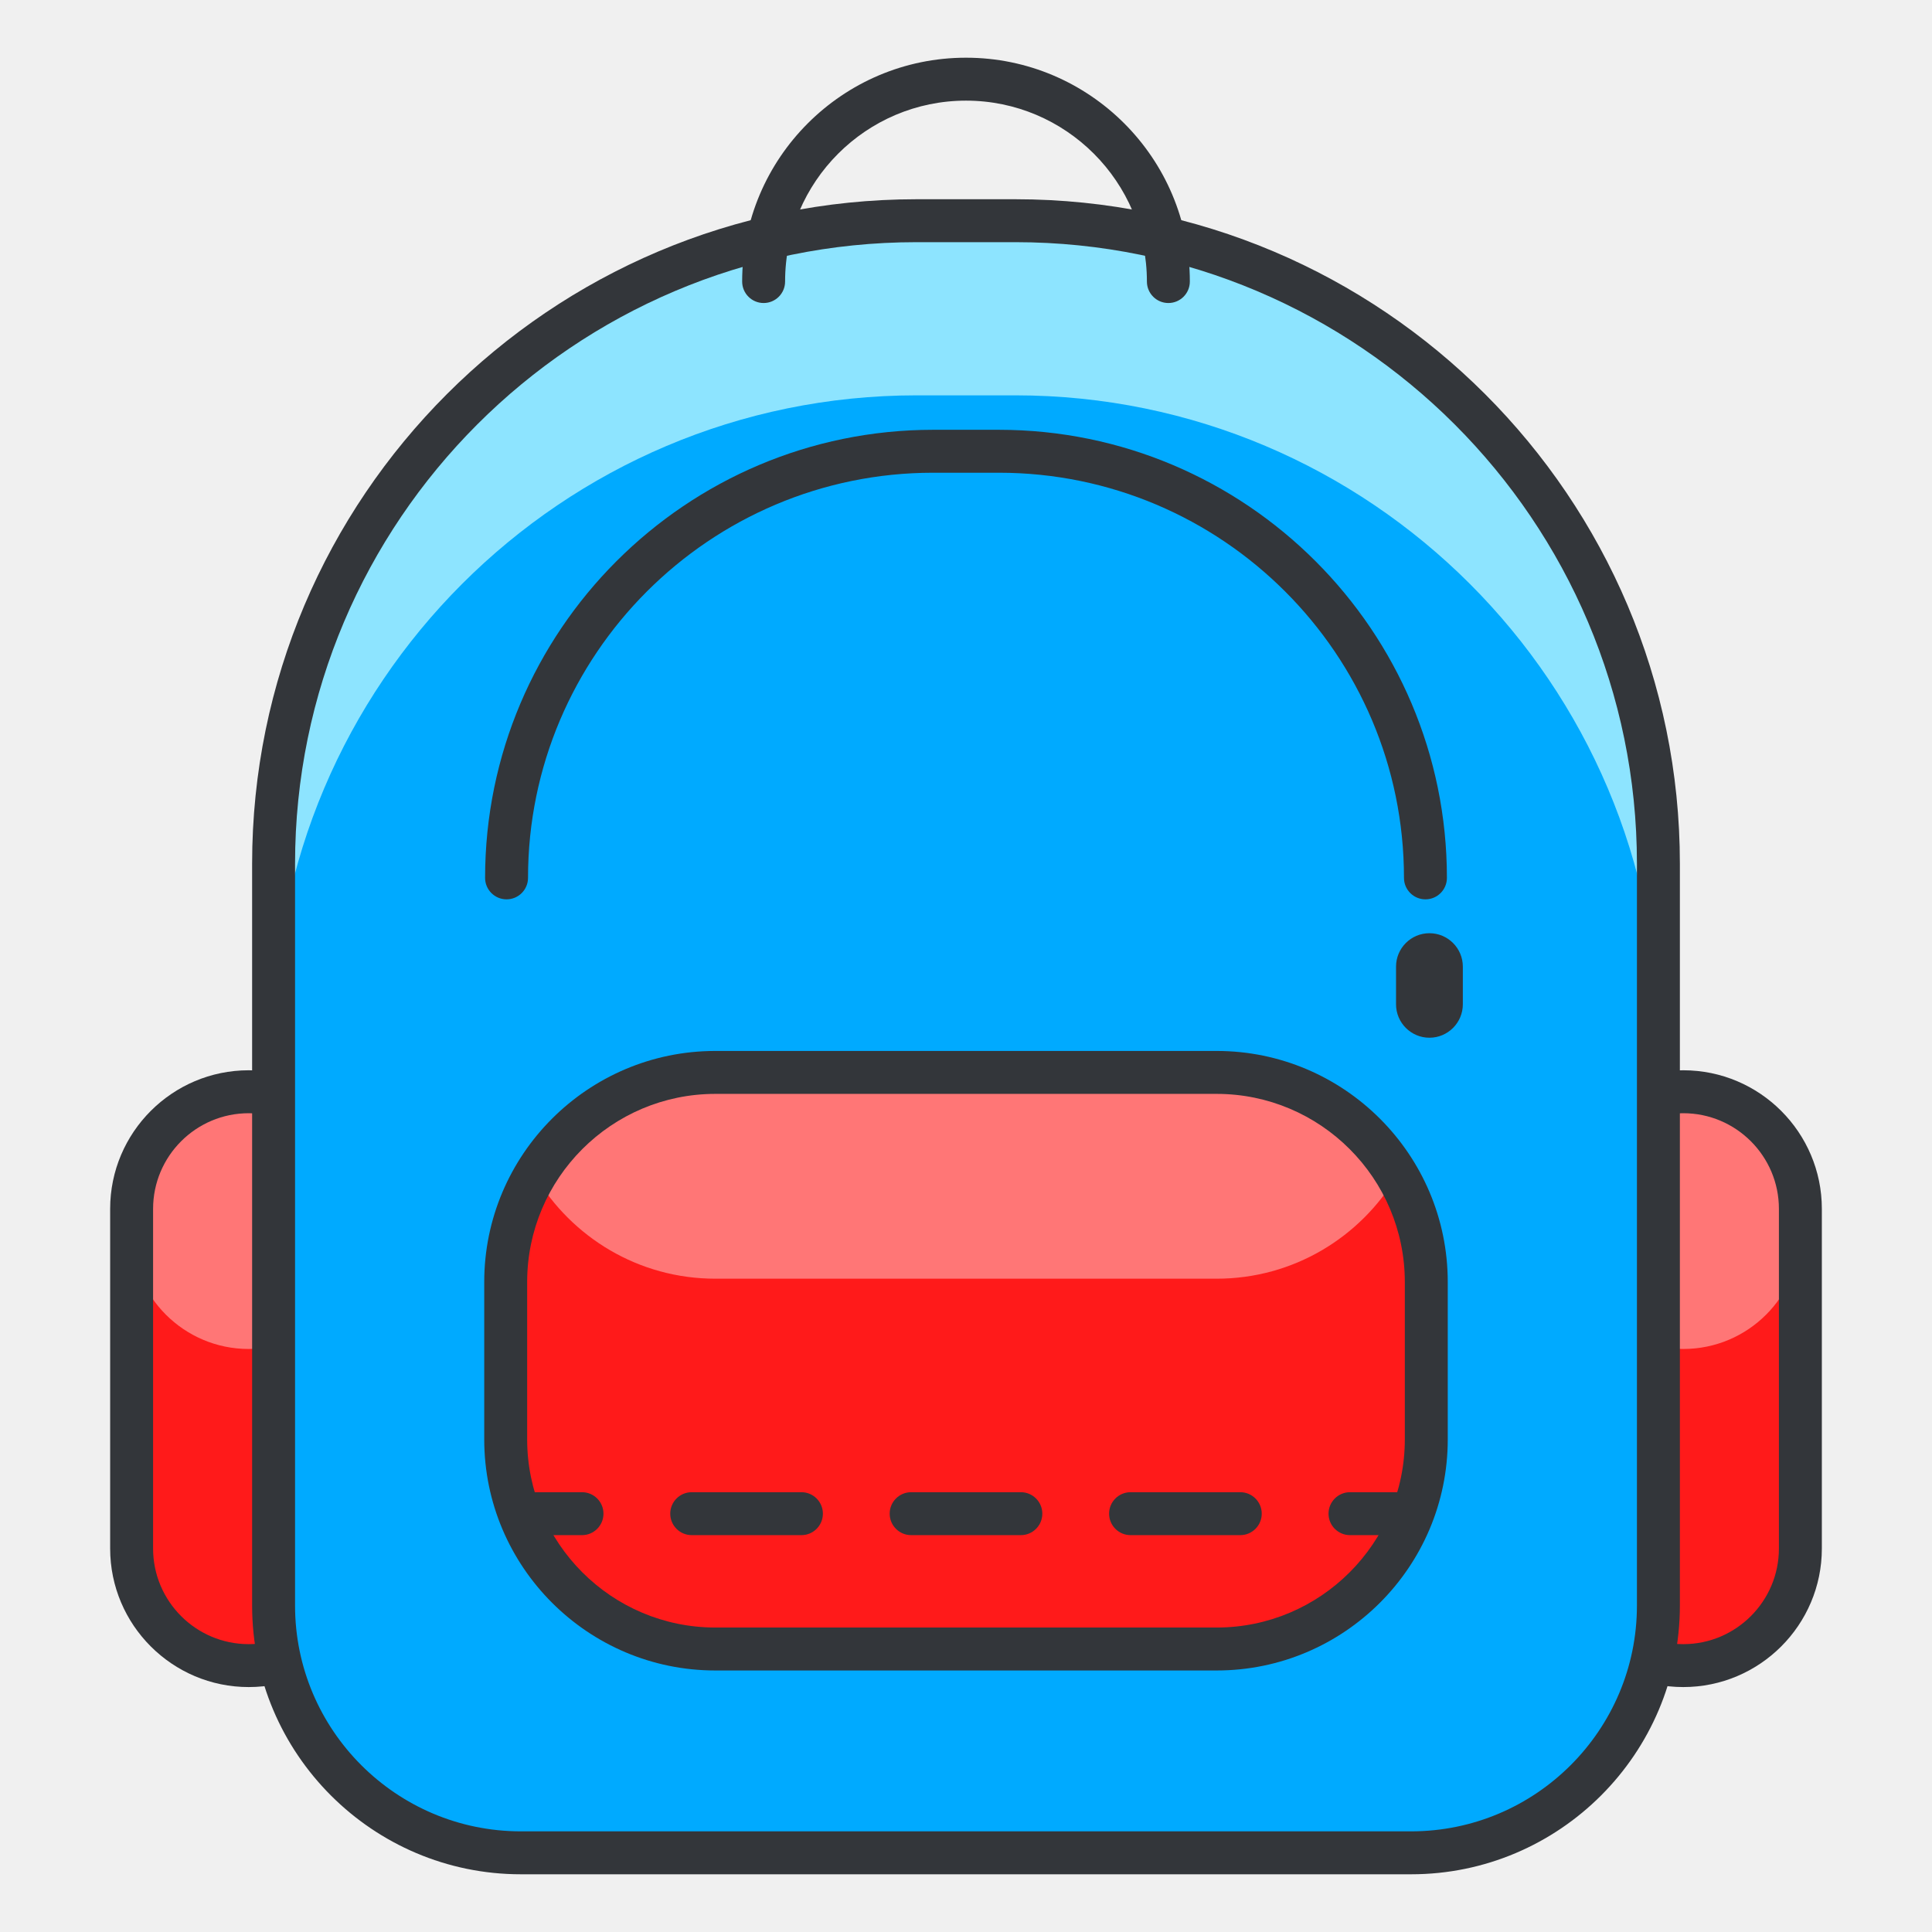
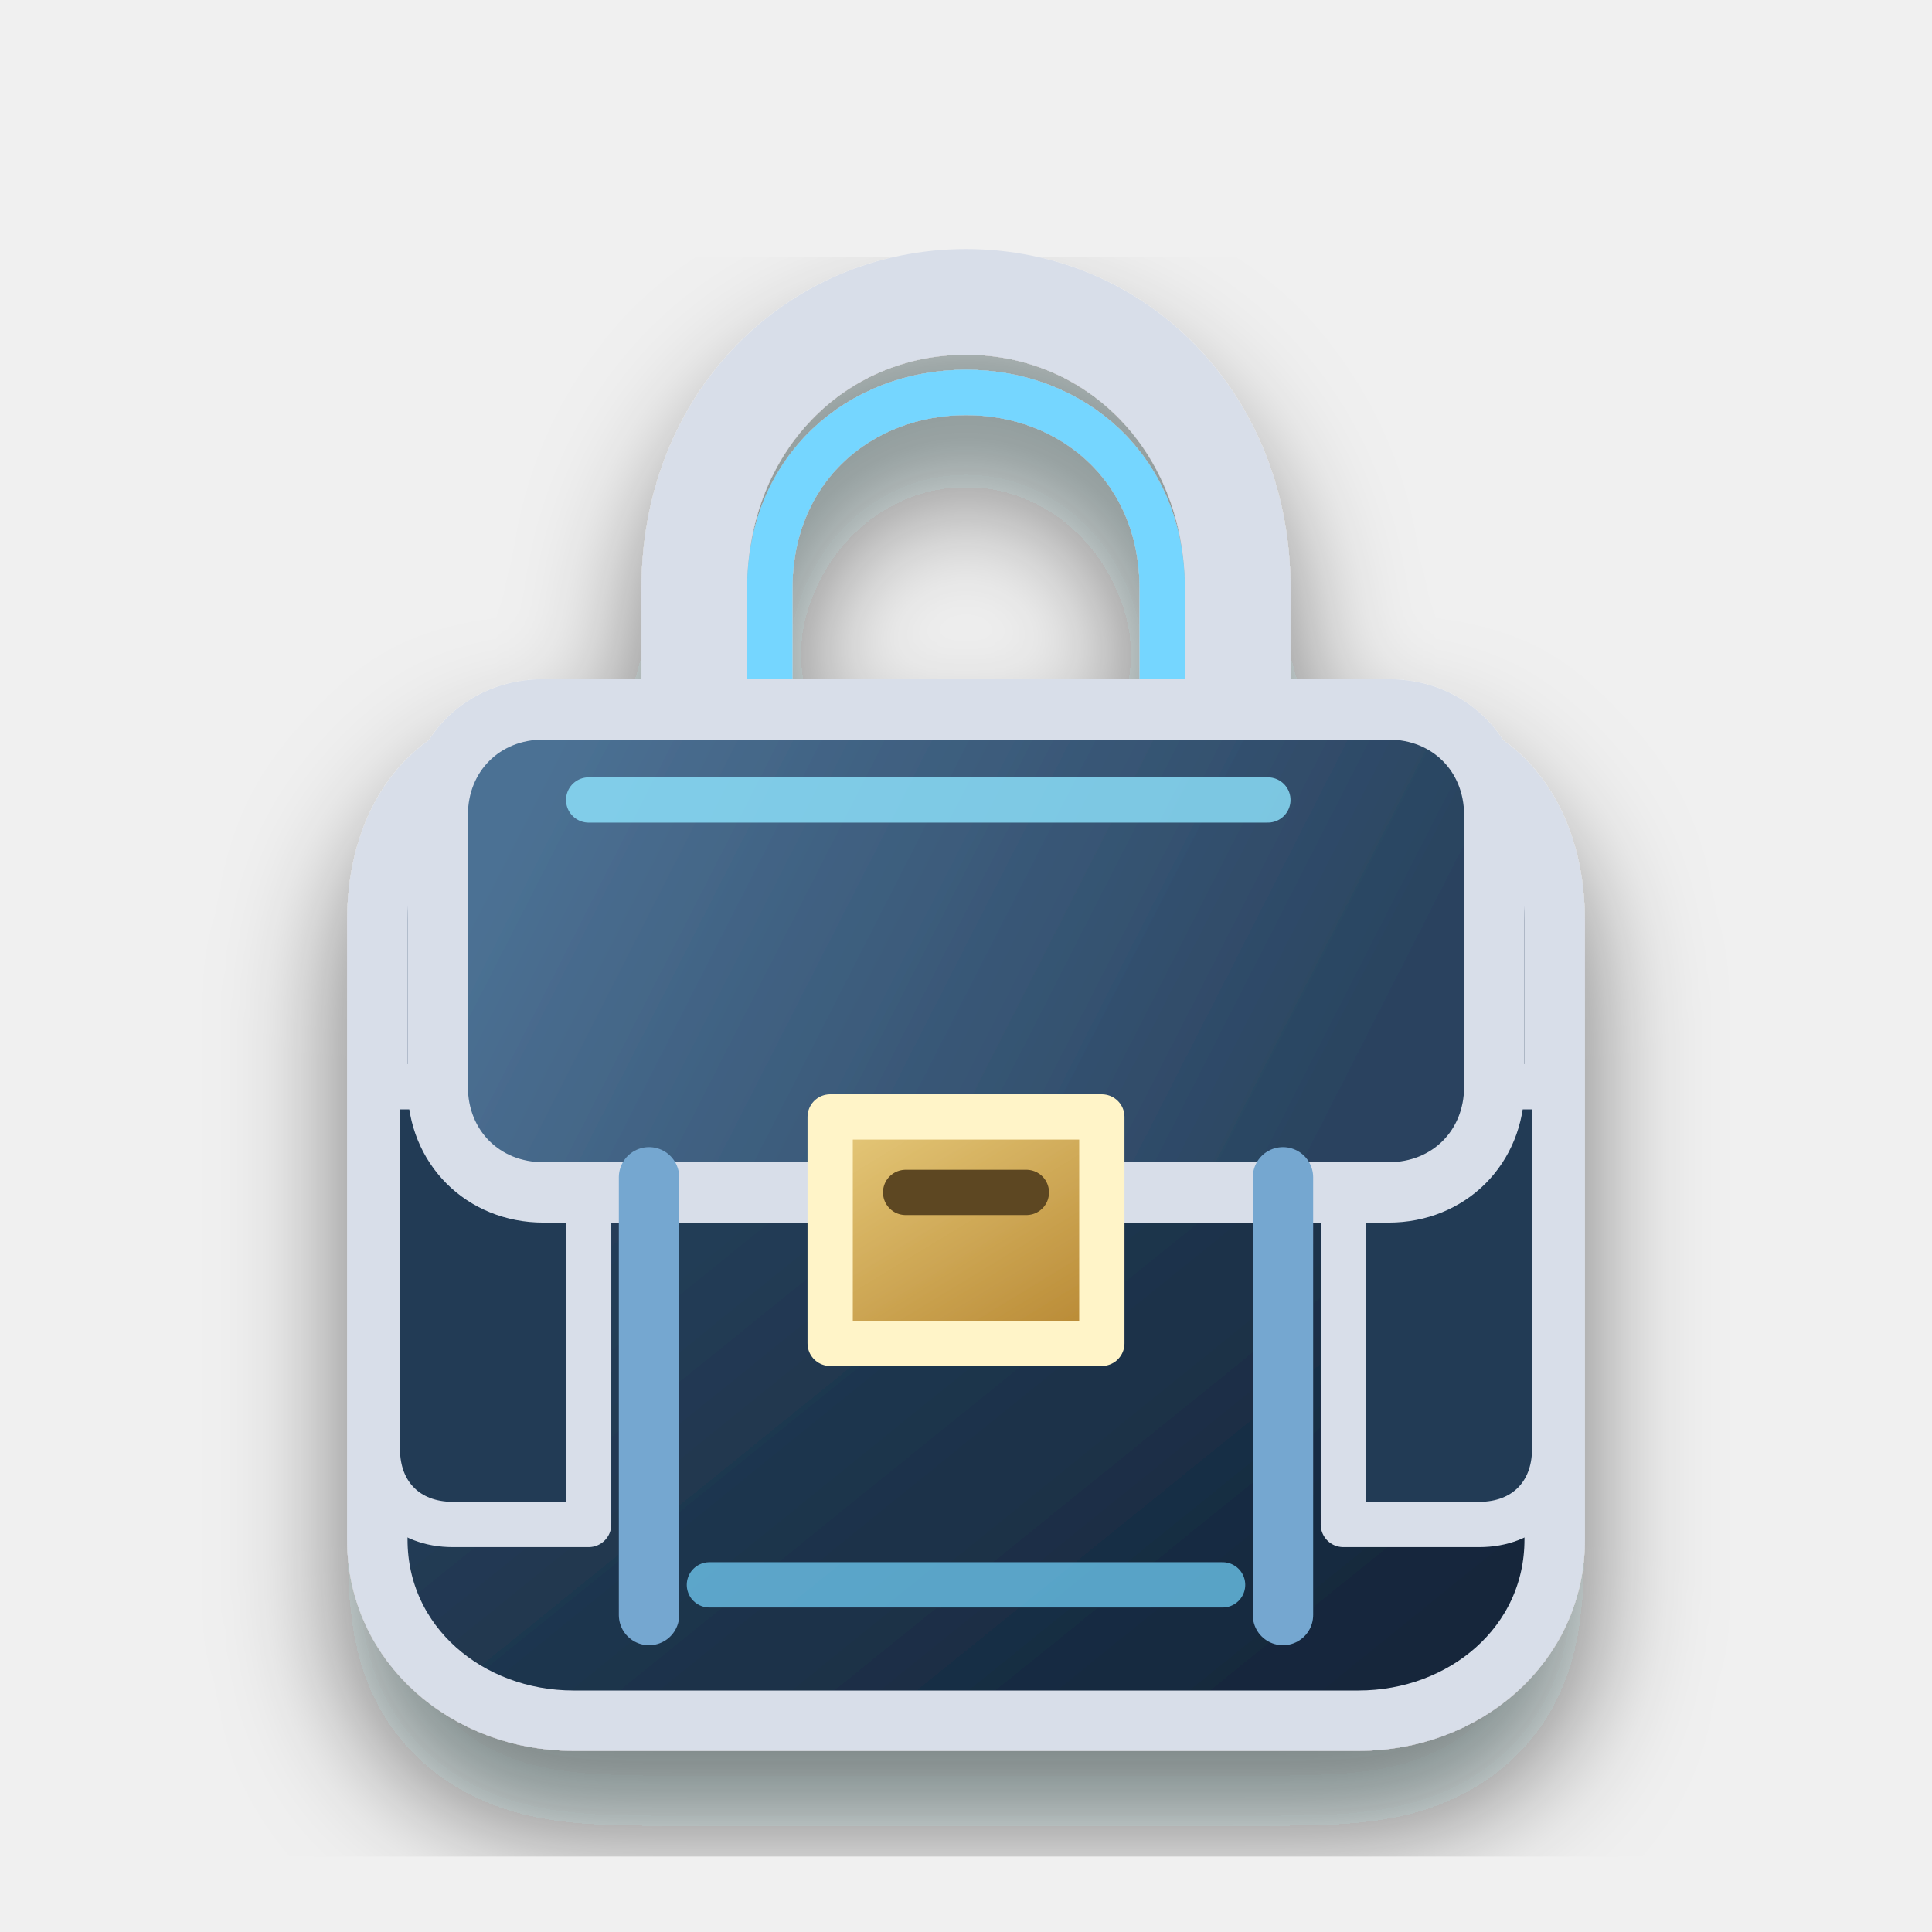
- <svg xmlns="http://www.w3.org/2000/svg" version="1.1" id="Layer_1" x="0px" y="0px" width="135px" height="135px" viewBox="0 0 135 135" style="enable-background:new 0 0 135 135;" xml:space="preserve">
-   <style type="text/css">
- 
- 	.st0{fill:#465652;}
- 	.st1{fill:#AAB9BA;}
- 	.st2{fill:#47C67B;}
- 	.st3{fill:#AAC8D1;}
- 	.st4{fill:none;stroke:#E83834;stroke-width:6;stroke-linecap:round;stroke-linejoin:round;stroke-miterlimit:10;}
- 	.st5{fill:#7BC67B;}
- 	.st6{fill:#7BC7FF;}
- 	.st7{fill:#7C34C1;}
- 	.st8{fill:#7C8D96;}
- 	.st9{fill:#AD2707;}
- 	.st10{fill:#ADB8BC;}
- 	.st11{fill:#107510;}
- 	.st12{fill:#7FE5D8;}
- 	.st13{fill:#AF4AD1;}
- 	.st14{fill:#E02B7E;}
- 	.st15{fill:#E04038;}
- 	.st16{fill:#AFD7DD;}
- 	.st17{fill:#E0A010;}
- 	.st18{fill:#E0D5A4;}
- 	.st19{fill:#12B2B2;}
- 	.st20{fill:#12D66B;}
- 	.st21{fill:#E1A9FF;}
- 	.st22{fill:#1362A8;}
- 	.st23{fill:#E2378D;}
- 	.st24{fill:#E29C37;}
- 	.st25{fill:#E2B90E;}
- 	.st26{fill:#E2BF91;}
- 	.st27{fill:#E2CBAA;}
- 	.st28{fill:#14A594;}
- 	.st29{fill:#E4E9ED;}
- 	.st30{fill:#4A5D60;}
- 	.st31{fill:#E5B076;}
- 	.st32{fill:#E5B1C4;}
- 	.st33{fill:#E5E4C3;}
- 	.st34{fill:#4B6466;}
- 	.st35{fill:#E6FF2E;}
- 	.st36{fill:#18AA67;}
- 	.st37{fill:#E86207;}
- 	.st38{fill:#E8A113;}
- 	.st39{fill:#E8B5A6;}
- 	.st40{fill:#E8E8ED;}
- 	.st41{fill:#4E5154;}
- 	.st42{fill:#E9F1F4;}
- 	.st43{fill:#4F4B48;}
- 	.st44{fill:#4F74E8;}
- 	.st45{fill:#808E93;}
- 	.st46{fill:#80949B;}
- 	.st47{fill:#80EDAC;}
- 	.st48{fill:#B122E0;}
- 	.st49{fill:#B2C4CC;}
- 	.st50{fill:#83D839;}
- 	.st51{fill:#B3C6C6;}
- 	.st52{fill:none;stroke:#33363A;stroke-width:3;stroke-linecap:round;stroke-linejoin:round;stroke-miterlimit:10;}
- 	.st53{fill:#1A8E1C;}
- 	.st54{fill:#1A93D6;}
- 	.st55{fill:#B50B0B;}
- 	.st56{fill:#1AD88F;}
- 	.st57{fill:#B5DAF4;}
- 	.st58{fill:#EA7B1F;}
- 	.st59{fill:#EA81BD;}
- 	.st60{fill:#87B8D6;}
- 	.st61{fill:#87C3F4;}
- 	.st62{fill:#EAC79D;}
- 	.st63{fill:#EADF11;}
- 	.st64{fill:#EAE4C5;}
- 	.st65{fill:#B78094;}
- 	.st66{fill:#8844D8;}
- 	.st67{fill:#EBF4F7;}
- 	.st68{fill:#893015;}
- 	.st69{fill:#89410B;}
- 	.st70{fill:#899BA3;}
- 	.st71{fill:#EDE3B9;}
- 	.st72{enable-background:new    ;}
- 	.st73{fill:#50FF9F;}
- 	.st74{fill:#EEDCF4;}
- 	.st75{fill:#EFA37D;}
- 	.st76{fill:#EFA3CC;}
- 	.st77{fill:#EFC99A;}
- 	.st78{fill:#54AF79;}
- 	.st79{fill:#BA503A;}
- 	.st80{fill:#BA8663;}
- 	.st81{fill:#8B4FE0;}
- 	.st82{fill:#58ED9B;}
- 	.st83{fill:#BC7DFF;}
- 	.st84{fill:#8D9AA3;}
- 	.st85{fill:#BCCAD3;}
- 	.st86{fill:#8DE4FF;}
- 	.st87{fill:#20B518;}
- 	.st88{fill:#BF44F2;}
- 	.st89{fill:#21CEA1;}
- 	.st90{fill:#BFDAE0;}
- 	.st91{fill:#F0FBFC;}
- 	.st92{fill:#F2D9A7;}
- 	.st93{fill:#F2EAC9;}
- 	.st94{fill:#24D1AF;}
- 	.st95{fill:#25931C;}
- 	.st96{fill:#F4C4B3;}
- 	.st97{fill:#F4D3A2;}
- 	.st98{fill:#F4D647;}
- 	.st99{fill:#F4D7B8;}
- 	.st100{fill:#F4EC8E;}
- 	.st101{fill:#5B524D;}
- 	.st102{fill:#F77819;}
- 	.st103{fill:#F79AE1;}
- 	.st104{fill:#5E707A;}
- 	.st105{fill:#F93585;}
- 	.st106{fill:#F95D5D;}
- 	.st107{fill:#F9C19B;}
- 	.st108{fill:#F9CB58;}
- 	.st109{fill:#F9D2B2;}
- 	.st110{fill:#F9F07D;}
- 	.st111{fill:#F9F1D2;}
- 	.st112{fill:#F9F4B7;}
- 	.st113{fill:#F9F9E4;}
- 	.st114{fill:#5F1DAA;}
- 	.st115{fill:#5F9AD6;}
- 	.st116{fill:#C0C0C4;}
- 	.st117{fill:#91EA57;}
- 	.st118{fill:#C12727;}
- 	.st119{fill:#C191A0;}
- 	.st120{fill:#923BB7;}
- 	.st121{fill:#93A0A3;}
- 	.st122{fill:#93F9EA;}
- 	.st123{fill:#93FF5A;}
- 	.st124{fill:#C4833D;}
- 	.st125{fill:#95A2A5;}
- 	.st126{fill:#965514;}
- 	.st127{fill:#96562C;}
- 	.st128{fill:#2AF42F;}
- 	.st129{fill:#C5D7DD;}
- 	.st130{fill:#C68510;}
- 	.st131{fill:#C6A86D;}
- 	.st132{fill:#C6BB8D;}
- 	.st133{fill:#2C9DCE;}
- 	.st134{fill:#FBFCF2;}
- 	.st135{fill:#FC70B0;}
- 	.st136{fill:#FCE6C8;}
- 	.st137{fill:#FCF7E3;}
- 	.st138{fill:#C90D6B;}
- 	.st139{fill:#FDFEFF;}
- 	.st140{fill:#FDFFDC;}
- 	.st141{fill:#FF1A1A;}
- 	.st142{fill:#FF5252;}
- 	.st143{fill:#FF5B00;}
- 	.st144{fill:#FF6155;}
- 	.st145{fill:#FF630D;}
- 	.st146{fill:#FF6666;}
- 	.st147{fill:#FF7676;}
- 	.st148{fill:#FF7900;}
- 	.st149{fill:#FF860D;}
- 	.st150{fill:#FF8B00;}
- 	.st151{fill:#FF8F8F;}
- 	.st152{fill:#FF900B;}
- 	.st153{fill:#FF908A;}
- 	.st154{fill:#FF960B;}
- 	.st155{fill:#FF9C0D;}
- 	.st156{fill:#FFA9D4;}
- 	.st157{fill:#FFAA00;}
- 	.st158{fill:#FFAD40;}
- 	.st159{fill:#FFAF10;}
- 	.st160{fill:#FFB000;}
- 	.st161{fill:#FFBE08;}
- 	.st162{fill:#FFBF31;}
- 	.st163{fill:#FFC200;}
- 	.st164{fill:#FFCAE8;}
- 	.st165{fill:#FFCCF5;}
- 	.st166{fill:#FFD00B;}
- 	.st167{fill:#FFD039;}
- 	.st168{fill:#FFD400;}
- 	.st169{fill:#FFD833;}
- 	.st170{fill:#FFDB80;}
- 	.st171{fill:#FFDDD2;}
- 	.st172{fill:#FFE6D4;}
- 	.st173{fill:#FFE6EB;}
- 	.st174{fill:#FFE98D;}
- 	.st175{fill:#FFECD2;}
- 	.st176{fill:#FFF1D9;}
- 	.st177{fill:#FFF24D;}
- 	.st178{fill:#FFF3C2;}
- 	.st179{fill:#FFF4C7;}
- 	.st180{fill:#FFF800;}
- 	.st181{fill:#FFF80D;}
- 	.st182{fill:#FFF9DE;}
- 	.st183{fill:#FFFBD7;}
- 	.st184{fill:#FFFBEB;}
- 	.st185{fill:#FFFCC0;}
- 	.st186{fill:#FFFCDC;}
- 	.st187{fill:#FFFFFA;}
- 	.st188{fill:#FFFFFF;}
- 	.st189{fill:#63797F;}
- 	.st190{fill:#65E529;}
- 	.st191{fill:#66310E;}
- 	.st192{fill:#663C17;}
- 	.st193{fill:#9A5AE5;}
- 	.st194{fill:#CA30EF;}
- 	.st195{fill:#6892FC;}
- 	.st196{fill:#9CFFC4;}
- 	.st197{fill:#CC4306;}
- 	.st198{fill:#CC549E;}
- 	.st199{fill:#9E3256;}
- 	.st200{fill:#CDFFBB;}
- 	.st201{fill:#CE86AF;}
- 	.st202{fill:#CED9DD;}
- 	
- 		.st203{fill:none;stroke:#33363A;stroke-width:3;stroke-linecap:round;stroke-linejoin:round;stroke-miterlimit:10;stroke-dasharray:6;}
- 	.st204{fill:#CFE1E2;}
- 	.st205{fill:#33363A;}
- 	.st206{fill:#34C166;}
- 	.st207{fill:#364B5B;}
- 	.st208{fill:#3662CE;}
- 	.st209{fill:#36C6FF;}
- 	.st210{fill:#6ADB9A;}
- 	.st211{fill:#6D5C4D;}
- 	.st212{fill:#6EBDF9;}
- 	.st213{fill:#0031FF;}
- 	.st214{fill:#0062FF;}
- 	.st215{fill:#0068FF;}
- 	.st216{fill:#0086FF;}
- 	.st217{fill:#009BE8;}
- 	.st218{fill:#00AAFF;}
- 	.st219{fill:#D271FF;}
- 	.st220{fill:#D363A9;}
- 	.st221{fill:#D3964C;}
- 	.st222{fill:#D3DFE2;}
- 	.st223{fill:#D3E0E2;}
- 	.st224{fill:#D3EFF4;}
- 	.st225{fill:#063B66;}
- 	.st226{fill:#D60909;}
- 	.st227{fill:#D61D1D;}
- 	.st228{fill:#D7F0FF;}
- 	.st229{fill:#09B285;}
- 	.st230{fill:#D8D593;}
- 	.st231{fill:#D8E2EA;}
- 	.st232{fill:#D8E5EA;}
- 	.st233{fill:#3E5054;}
- 	.st234{fill:#D988FF;}
- 	.st235{fill:#D9E7E8;}
- 	.st236{fill:#702252;}
- 	.st237{fill:#70D3E0;}
- 	.st238{fill:#A02FF2;}
- 	.st239{fill:#A2F255;}
- 	.st240{fill:#A35616;}
- 	.st241{fill:#A3CCCC;}
- 	.st242{fill:#0A6ADD;}
- 	.st243{fill:#A5145D;}
- 	.st244{fill:#A57555;}
- 	.st245{fill:#77D6FC;}
- 	.st246{fill:#7815CE;}
- 	.st247{fill:#A7BBC1;}
- 	.st248{fill:#DBD279;}
- 	.st249{fill:#0D5C9E;}
- 	.st250{fill:#A83C11;}
- 	.st251{fill:#A8633D;}
- 	.st252{fill:#A8A3E5;}
- 	.st253{fill:#DCE6EA;}
- 	.st254{fill:#DCE7EA;}
- 	.st255{fill:#A962E8;}
- 	.st256{fill:#DD2466;}
- 	.st257{fill:#DDC38A;}
- 	.st258{fill:#DDD2B1;}
- 	.st259{fill:#DFE7E8;}
- 	.st260{fill:#42B1E8;}
- 	.st261{fill:#436377;}
- 	.st262{fill:#43B530;}
- 
- </style>
-   <g>
-     <g>
-       <g>
-         <g>
-           <g>
-             <path class="st141" d="M25.561,108.205c0,4.52-3.662,8.181-8.182,8.181l0,0c-4.52,0-8.182-3.661-8.182-8.181V84.469       c0-4.52,3.662-8.183,8.182-8.183l0,0c4.52,0,8.182,3.663,8.182,8.183V108.205z" />
-           </g>
-           <g>
-             <path class="st147" d="M17.379,76.287c-4.52,0-8.182,3.663-8.182,8.183v1.61c0,4.519,3.662,8.181,8.182,8.181       s8.182-3.662,8.182-8.181v-1.61C25.561,79.95,21.898,76.287,17.379,76.287z" />
-           </g>
-           <g>
-             <path class="st205" d="M17.379,117.885c-5.339,0-9.682-4.343-9.682-9.681V84.469c0-5.339,4.343-9.683,9.682-9.683       s9.682,4.344,9.682,9.683v23.735C27.061,113.542,22.718,117.885,17.379,117.885z M17.379,77.787       c-3.685,0-6.682,2.998-6.682,6.683v23.735c0,3.684,2.997,6.681,6.682,6.681s6.682-2.997,6.682-6.681V84.469       C24.061,80.785,21.063,77.787,17.379,77.787z" />
-           </g>
-         </g>
-         <g>
-           <g>
-             <path class="st141" d="M125.803,108.205c0,4.52-3.662,8.181-8.183,8.181l0,0c-4.519,0-8.181-3.661-8.181-8.181V84.469       c0-4.52,3.662-8.183,8.181-8.183l0,0c4.521,0,8.183,3.663,8.183,8.183V108.205z" />
-           </g>
-           <g>
-             <path class="st147" d="M117.62,76.287c-4.519,0-8.181,3.663-8.181,8.183v1.61c0,4.519,3.662,8.181,8.181,8.181       c4.521,0,8.183-3.662,8.183-8.181v-1.61C125.803,79.95,122.141,76.287,117.62,76.287z" />
-           </g>
-           <g>
-             <path class="st205" d="M117.62,117.885c-5.338,0-9.681-4.343-9.681-9.681V84.469c0-5.339,4.343-9.683,9.681-9.683       c5.339,0,9.683,4.344,9.683,9.683v23.735C127.303,113.542,122.959,117.885,117.62,117.885z M117.62,77.787       c-3.684,0-6.681,2.998-6.681,6.683v23.735c0,3.684,2.997,6.681,6.681,6.681c3.685,0,6.683-2.997,6.683-6.681V84.469       C124.303,80.785,121.305,77.787,117.62,77.787z" />
-           </g>
-         </g>
-       </g>
-       <g>
-         <g>
-           <path class="st86" d="M70.955,15.422h-6.912c-24.771,0-44.926,20.156-44.926,44.928v51.838c0,9.543,7.734,17.279,17.279,17.279      h62.205c9.545,0,17.281-7.736,17.281-17.279V60.35C115.883,35.579,95.728,15.422,70.955,15.422z" />
-         </g>
-         <g>
-           <path class="st218" d="M70.955,27.625h-6.912c-24.771,0-44.926,20.156-44.926,44.928v39.635c0,9.543,7.734,17.279,17.279,17.279      h62.205c9.545,0,17.281-7.736,17.281-17.279V72.553C115.883,47.782,95.728,27.625,70.955,27.625z" />
-         </g>
-         <g>
-           <path class="st205" d="M98.602,130.967H36.396c-10.354,0-18.779-8.424-18.779-18.779V60.35c0-25.6,20.826-46.428,46.426-46.428      h6.912c25.601,0,46.428,20.828,46.428,46.428v51.838C117.383,122.543,108.958,130.967,98.602,130.967z M64.043,16.922      c-23.945,0-43.426,19.481-43.426,43.428v51.838c0,8.701,7.078,15.779,15.779,15.779h62.205c8.702,0,15.781-7.079,15.781-15.779      V60.35c0-23.946-19.481-43.428-43.428-43.428H64.043z" />
-         </g>
-       </g>
-       <g>
-         <path class="st141" d="M99.664,100.574c0,8.091-6.559,14.652-14.65,14.652H49.986c-8.09,0-14.65-6.562-14.65-14.652V89.584     c0-8.09,6.561-14.648,14.65-14.648h35.027c8.092,0,14.65,6.559,14.65,14.648V100.574z" />
-       </g>
-       <g>
-         <path class="st147" d="M49.986,74.936c-5.369,0-10.051,2.896-12.603,7.205c2.552,4.31,7.233,7.209,12.603,7.209h35.027     c5.369,0,10.051-2.899,12.602-7.209c-2.551-4.309-7.232-7.205-12.602-7.205H49.986z" />
-       </g>
-       <g>
-         <path class="st205" d="M85.014,116.726H49.986c-8.905,0-16.15-7.246-16.15-16.152V89.584c0-8.904,7.245-16.148,16.15-16.148     h35.027c8.905,0,16.15,7.244,16.15,16.148v10.989C101.164,109.48,93.919,116.726,85.014,116.726z M49.986,76.436     c-7.251,0-13.15,5.898-13.15,13.148v10.989c0,7.252,5.899,13.152,13.15,13.152h35.027c7.251,0,13.15-5.9,13.15-13.152V89.584     c0-7.25-5.899-13.148-13.15-13.148H49.986z" />
-       </g>
-       <g>
-         <path class="st205" d="M99.604,62.842c-0.828,0-1.5-0.671-1.5-1.5c0-15.61-12.7-28.31-28.312-28.31h-4.585     c-15.61,0-28.311,12.7-28.311,28.31c0,0.829-0.672,1.5-1.5,1.5s-1.5-0.671-1.5-1.5c0-17.264,14.046-31.31,31.311-31.31h4.585     c17.266,0,31.312,14.045,31.312,31.31C101.104,62.171,100.432,62.842,99.604,62.842z" />
-       </g>
-       <g>
-         <path class="st205" d="M99.883,72.512c-1.287,0-2.334-1.048-2.334-2.336v-2.633c0-1.287,1.047-2.334,2.334-2.334     s2.334,1.047,2.334,2.334v2.633C102.217,71.464,101.17,72.512,99.883,72.512z" />
-       </g>
-       <g>
-         <path class="st205" d="M81.641,21.174c-0.828,0-1.5-0.671-1.5-1.5c0-6.971-5.671-12.642-12.641-12.642     s-12.641,5.671-12.641,12.642c0,0.829-0.672,1.5-1.5,1.5s-1.5-0.671-1.5-1.5c0-8.625,7.017-15.642,15.641-15.642     s15.641,7.017,15.641,15.642C83.141,20.503,82.469,21.174,81.641,21.174z" />
-       </g>
-     </g>
-     <g>
-       <g>
-         <path class="st205" d="M40.668,107.269h-4c-0.828,0-1.5-0.671-1.5-1.5s0.672-1.5,1.5-1.5h4c0.828,0,1.5,0.671,1.5,1.5     S41.496,107.269,40.668,107.269z" />
-       </g>
-       <g>
-         <path class="st205" d="M86.665,107.269h-7.666c-0.828,0-1.5-0.671-1.5-1.5s0.672-1.5,1.5-1.5h7.666c0.828,0,1.5,0.671,1.5,1.5     S87.493,107.269,86.665,107.269z M71.333,107.269h-7.666c-0.828,0-1.5-0.671-1.5-1.5s0.672-1.5,1.5-1.5h7.666     c0.828,0,1.5,0.671,1.5,1.5S72.161,107.269,71.333,107.269z M56,107.269h-7.666c-0.828,0-1.5-0.671-1.5-1.5s0.672-1.5,1.5-1.5H56     c0.828,0,1.5,0.671,1.5,1.5S56.828,107.269,56,107.269z" />
-       </g>
-       <g>
-         <path class="st205" d="M98.332,107.269h-4c-0.828,0-1.5-0.671-1.5-1.5s0.672-1.5,1.5-1.5h4c0.828,0,1.5,0.671,1.5,1.5     S99.16,107.269,98.332,107.269z" />
-       </g>
-     </g>
+ <svg xmlns="http://www.w3.org/2000/svg" width="128" height="128" viewBox="0 0 128 128" fill="none" role="img" aria-label="Bag">
+   <defs>
+     <linearGradient id="bag-body" x1="35" y1="35" x2="94" y2="108" gradientUnits="userSpaceOnUse">
+       <stop stop-color="#31506E" />
+       <stop offset="1" stop-color="#14263B" />
+     </linearGradient>
+     <linearGradient id="bag-flap" x1="38" y1="47" x2="89" y2="73" gradientUnits="userSpaceOnUse">
+       <stop stop-color="#4C7194" />
+       <stop offset="1" stop-color="#29435F" />
+     </linearGradient>
+     <linearGradient id="bag-clasp" x1="58" y1="65" x2="72" y2="88" gradientUnits="userSpaceOnUse">
+       <stop stop-color="#F5DE91" />
+       <stop offset="1" stop-color="#B98A35" />
+     </linearGradient>
+     <filter id="bag-shadow" x="13" y="12" width="103" height="111" filterUnits="userSpaceOnUse">
+       <feDropShadow dx="0" dy="5" stdDeviation="4" flood-color="#050B14" flood-opacity="0.5" />
+     </filter>
+   </defs>
+   <g filter="url(#bag-shadow)">
+     <path d="M46 49V39C46 28 54 20 64 20C74 20 82 28 82 39V49" stroke="#D8DEE9" stroke-width="7" stroke-linecap="round" />
+     <path d="M51 46V39C51 31 57 26 64 26C71 26 77 31 77 39V46" stroke="#75D6FF" stroke-width="3" stroke-linecap="round" />
+     <path d="M35 49C29 49 25 54 25 61V102C25 109 31 114 38 114H90C97 114 103 109 103 102V61C103 54 99 49 93 49H35Z" fill="url(#bag-body)" stroke="#D8DEE9" stroke-width="4" stroke-linejoin="round" />
+     <path d="M25 72H39V101H30C27 101 25 99 25 96V72Z" fill="#203A55" stroke="#D8DEE9" stroke-width="3" stroke-linejoin="round" />
+     <path d="M103 72H89V101H98C101 101 103 99 103 96V72Z" fill="#203A55" stroke="#D8DEE9" stroke-width="3" stroke-linejoin="round" />
+     <path d="M36 47H92C96 47 99 50 99 54V72C99 76 96 79 92 79H36C32 79 29 76 29 72V54C29 50 32 47 36 47Z" fill="url(#bag-flap)" stroke="#D8DEE9" stroke-width="4" stroke-linejoin="round" />
+     <path d="M39 53H84" stroke="#8FE5FF" stroke-width="3" stroke-linecap="round" opacity="0.8" />
+     <path d="M43 78V107M85 78V107" stroke="#75A7D0" stroke-width="4" stroke-linecap="round" />
+     <path d="M55 74H73V89H55V74Z" fill="url(#bag-clasp)" stroke="#FFF4C8" stroke-width="3" stroke-linejoin="round" />
+     <path d="M60 79H68" stroke="#5D4720" stroke-width="3" stroke-linecap="round" />
+     <path d="M47 105H81" stroke="#75D6FF" stroke-width="3" stroke-linecap="round" opacity="0.7" />
  </g>
</svg>
